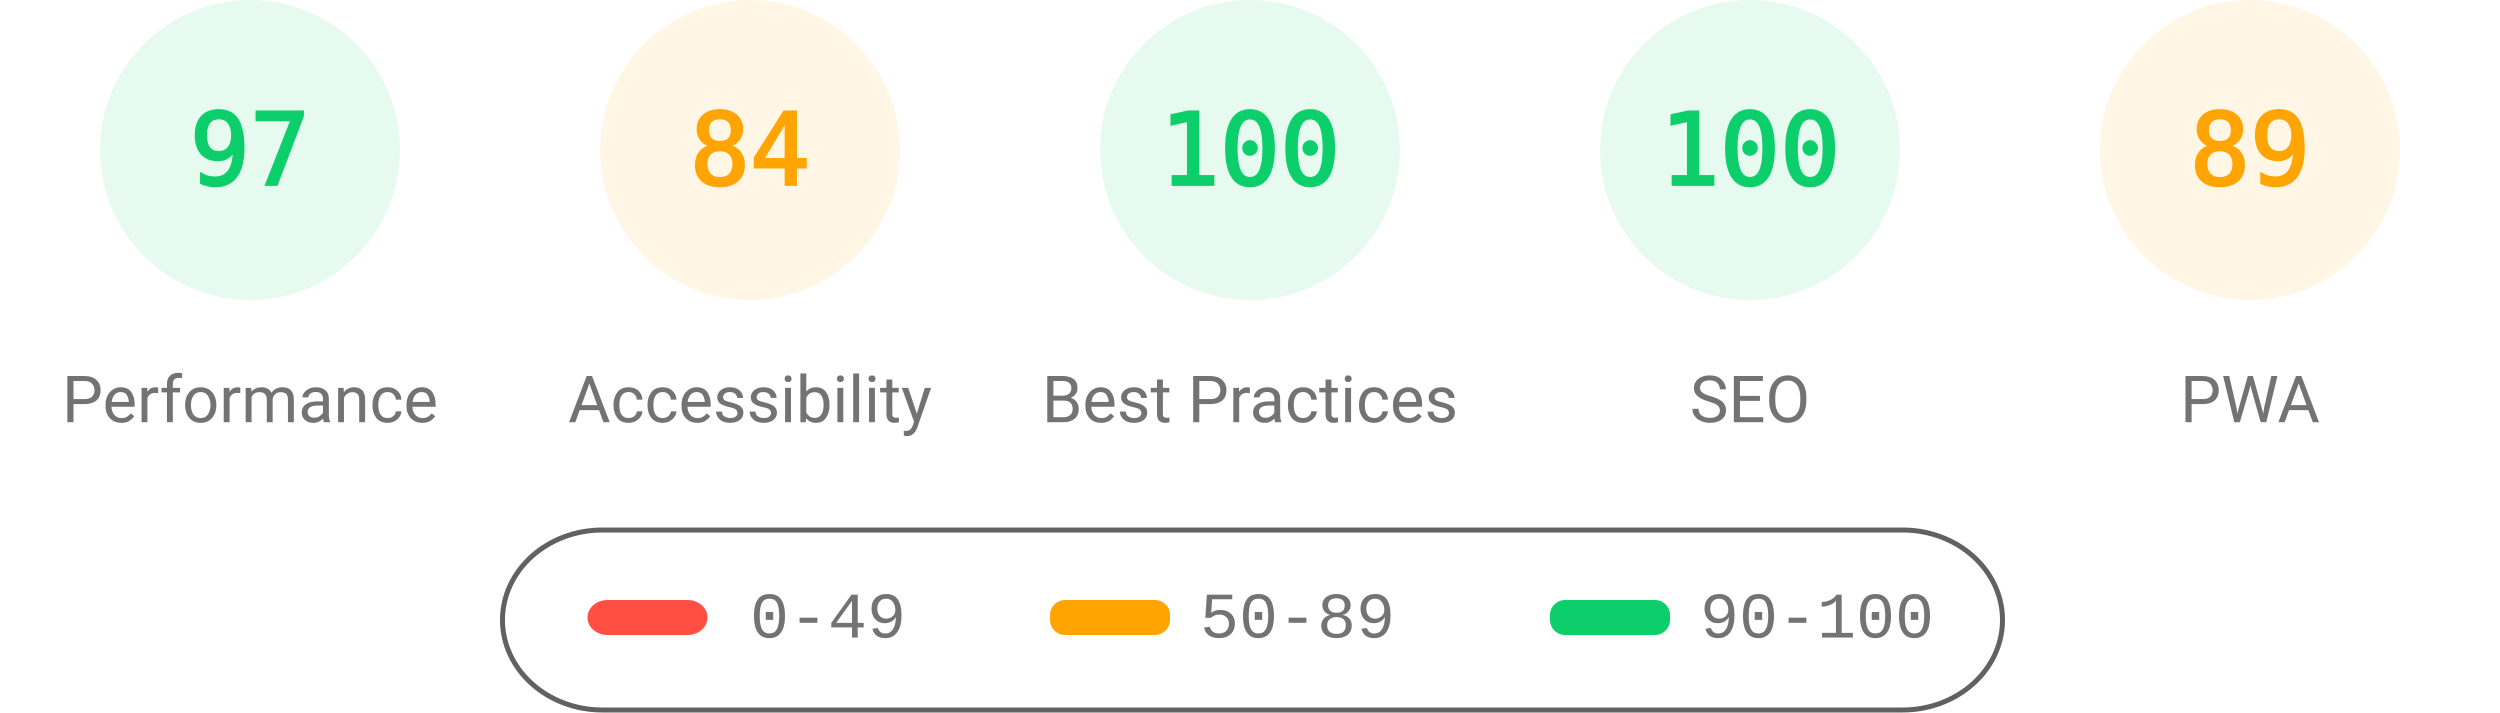
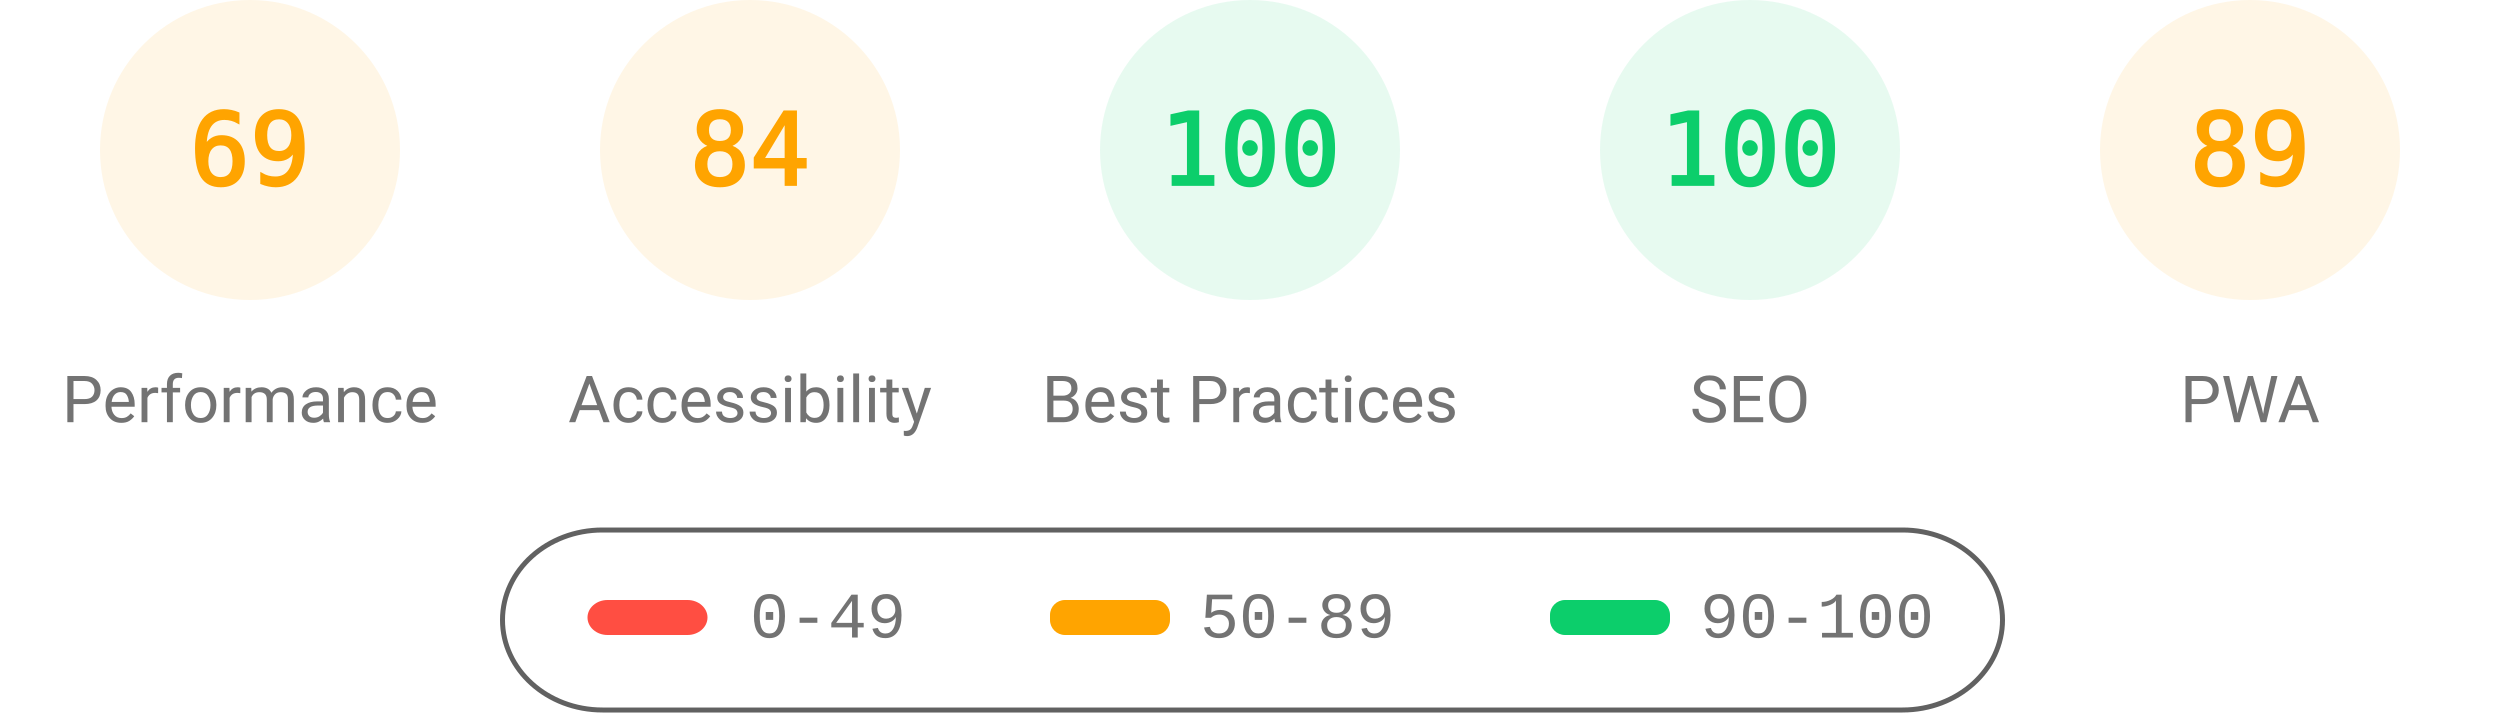
<svg xmlns="http://www.w3.org/2000/svg" fill="none" width="1000" height="285">
  <style>.gauge-base{opacity:.1}.gauge-arc{fill:none;animation-delay:250ms;stroke-linecap:round;transform:rotate(-90deg);transform-origin:100px 60px;animation:load-gauge 1s ease forwards}.guage-text{font-size:40px;font-family:monospace;text-align:center}.guage-red{color:#ff4e42;fill:#ff4e42;stroke:#ff4e42}.guage-orange{color:#ffa400;fill:#ffa400;stroke:#ffa400}.guage-green{color:#0cce6b;fill:#0cce6b;stroke:#0cce6b}.guage-undefined{color:#5c5c5c;fill:#5c5c5c;stroke:#5c5c5c}.guage-title{color:#737373;fill:#737373;stroke:none;font-size:26px;line-height:26px;font-family:Roboto,Halvetica,Arial,sans-serif}@keyframes load-gauge{from{stroke-dasharray:0 352.858}}</style>
-   <svg class="guage-div guage-perf guage-green" viewBox="0 0 200 200" width="200" height="200">
+   <svg class="guage-div guage-perf guage-orange" viewBox="0 0 200 200" width="200" height="200">
    <circle class="gauge-base" r="56" cx="100" cy="60" stroke-width="8" />
-     <circle class="gauge-arc guage-arc-1" r="56" cx="100" cy="60" stroke-width="8" style="stroke-dasharray:341.302,351.858" />
-     <text class="guage-text" x="100" y="60" alignment-baseline="central" dominant-baseline="central" text-anchor="middle">97</text>
+     <circle class="gauge-arc guage-arc-1" r="56" cx="100" cy="60" stroke-width="8" style="stroke-dasharray:242.782,351.858" />
+     <text class="guage-text" x="100" y="60" alignment-baseline="central" dominant-baseline="central" text-anchor="middle">69</text>
    <text class="guage-title" x="100" y="160" alignment-baseline="central" dominant-baseline="central" text-anchor="middle">Performance</text>
  </svg>
  <svg class="guage-div guage-acc guage-orange" viewBox="0 0 200 200" width="200" height="200" x="200">
    <circle class="gauge-base" r="56" cx="100" cy="60" stroke-width="8" />
    <circle class="gauge-arc guage-arc-2" r="56" cx="100" cy="60" stroke-width="8" style="stroke-dasharray:295.561,351.858" />
    <text class="guage-text" x="100" y="60" alignment-baseline="central" dominant-baseline="central" text-anchor="middle">84</text>
    <text class="guage-title" x="100" y="160" alignment-baseline="central" dominant-baseline="central" text-anchor="middle">Accessibility</text>
  </svg>
  <svg class="guage-div guage-best guage-green" viewBox="0 0 200 200" width="200" height="200" x="400">
    <circle class="gauge-base" r="56" cx="100" cy="60" stroke-width="8" />
    <circle class="gauge-arc guage-arc-3" r="56" cx="100" cy="60" stroke-width="8" style="stroke-dasharray:351.858,351.858" />
    <text class="guage-text" x="100" y="60" alignment-baseline="central" dominant-baseline="central" text-anchor="middle">100</text>
    <text class="guage-title" x="100" y="160" alignment-baseline="central" dominant-baseline="central" text-anchor="middle">Best Practices</text>
  </svg>
  <svg class="guage-div guage-seo guage-green" viewBox="0 0 200 200" width="200" height="200" x="600">
    <circle class="gauge-base" r="56" cx="100" cy="60" stroke-width="8" />
    <circle class="gauge-arc guage-arc-4" r="56" cx="100" cy="60" stroke-width="8" style="stroke-dasharray:351.858,351.858" />
    <text class="guage-text" x="100" y="60" alignment-baseline="central" dominant-baseline="central" text-anchor="middle">100</text>
    <text class="guage-title" x="100" y="160" alignment-baseline="central" dominant-baseline="central" text-anchor="middle">SEO</text>
  </svg>
  <svg class="guage-div guage-pwa guage-orange" viewBox="0 0 200 200" width="200" height="200" x="800">
    <circle class="gauge-base" r="56" cx="100" cy="60" stroke-width="8" />
    <circle class="gauge-arc guage-arc-4" r="56" cx="100" cy="60" stroke-width="8" style="stroke-dasharray:313.154,351.858" />
    <text class="guage-text" x="100" y="60" alignment-baseline="central" dominant-baseline="central" text-anchor="middle">89</text>
    <text class="guage-title" x="100" y="160" alignment-baseline="central" dominant-baseline="central" text-anchor="middle">PWA</text>
  </svg>
  <svg width="604" height="76" x="200" y="210">
    <path fill="none" id="canvas_background" d="M-1-1h604v80H-1z" />
    <rect fill-opacity="0" stroke="#616161" stroke-width="2" rx="40" id="svg_2" height="72" width="600" y="2" x="1" fill="#000" />
    <rect stroke="#000" rx="8" id="svg_3" height="14" width="48" y="30" x="35" stroke-opacity="null" stroke-width="0" fill="#ff4e42" />
    <rect stroke="#000" rx="6" id="svg_4" height="14" width="48" y="30" x="220" stroke-opacity="null" stroke-width="0" fill="#ffa400" />
    <rect stroke="#000" rx="6" id="svg_5" height="14" width="48" y="30" x="420" stroke-opacity="null" stroke-width="0" fill="#0cce6b" />
    <text xml:space="preserve" text-anchor="start" font-family="'Courier New', Courier, monospace" font-size="26" id="svg_6" y="45" x="100" stroke-opacity="null" stroke-width="0" stroke="#000" fill="#737373">0-49</text>
    <text xml:space="preserve" text-anchor="start" font-family="'Courier New', Courier, monospace" font-size="26" id="svg_7" y="45" x="280" stroke-opacity="null" stroke-width="0" stroke="#000" fill="#737373">50-89</text>
    <text xml:space="preserve" text-anchor="start" font-family="'Courier New', Courier, monospace" font-size="26" id="svg_8" y="45" x="480" stroke-opacity="null" stroke-width="0" stroke="#000" fill="#737373">90-100</text>
  </svg>
</svg>
